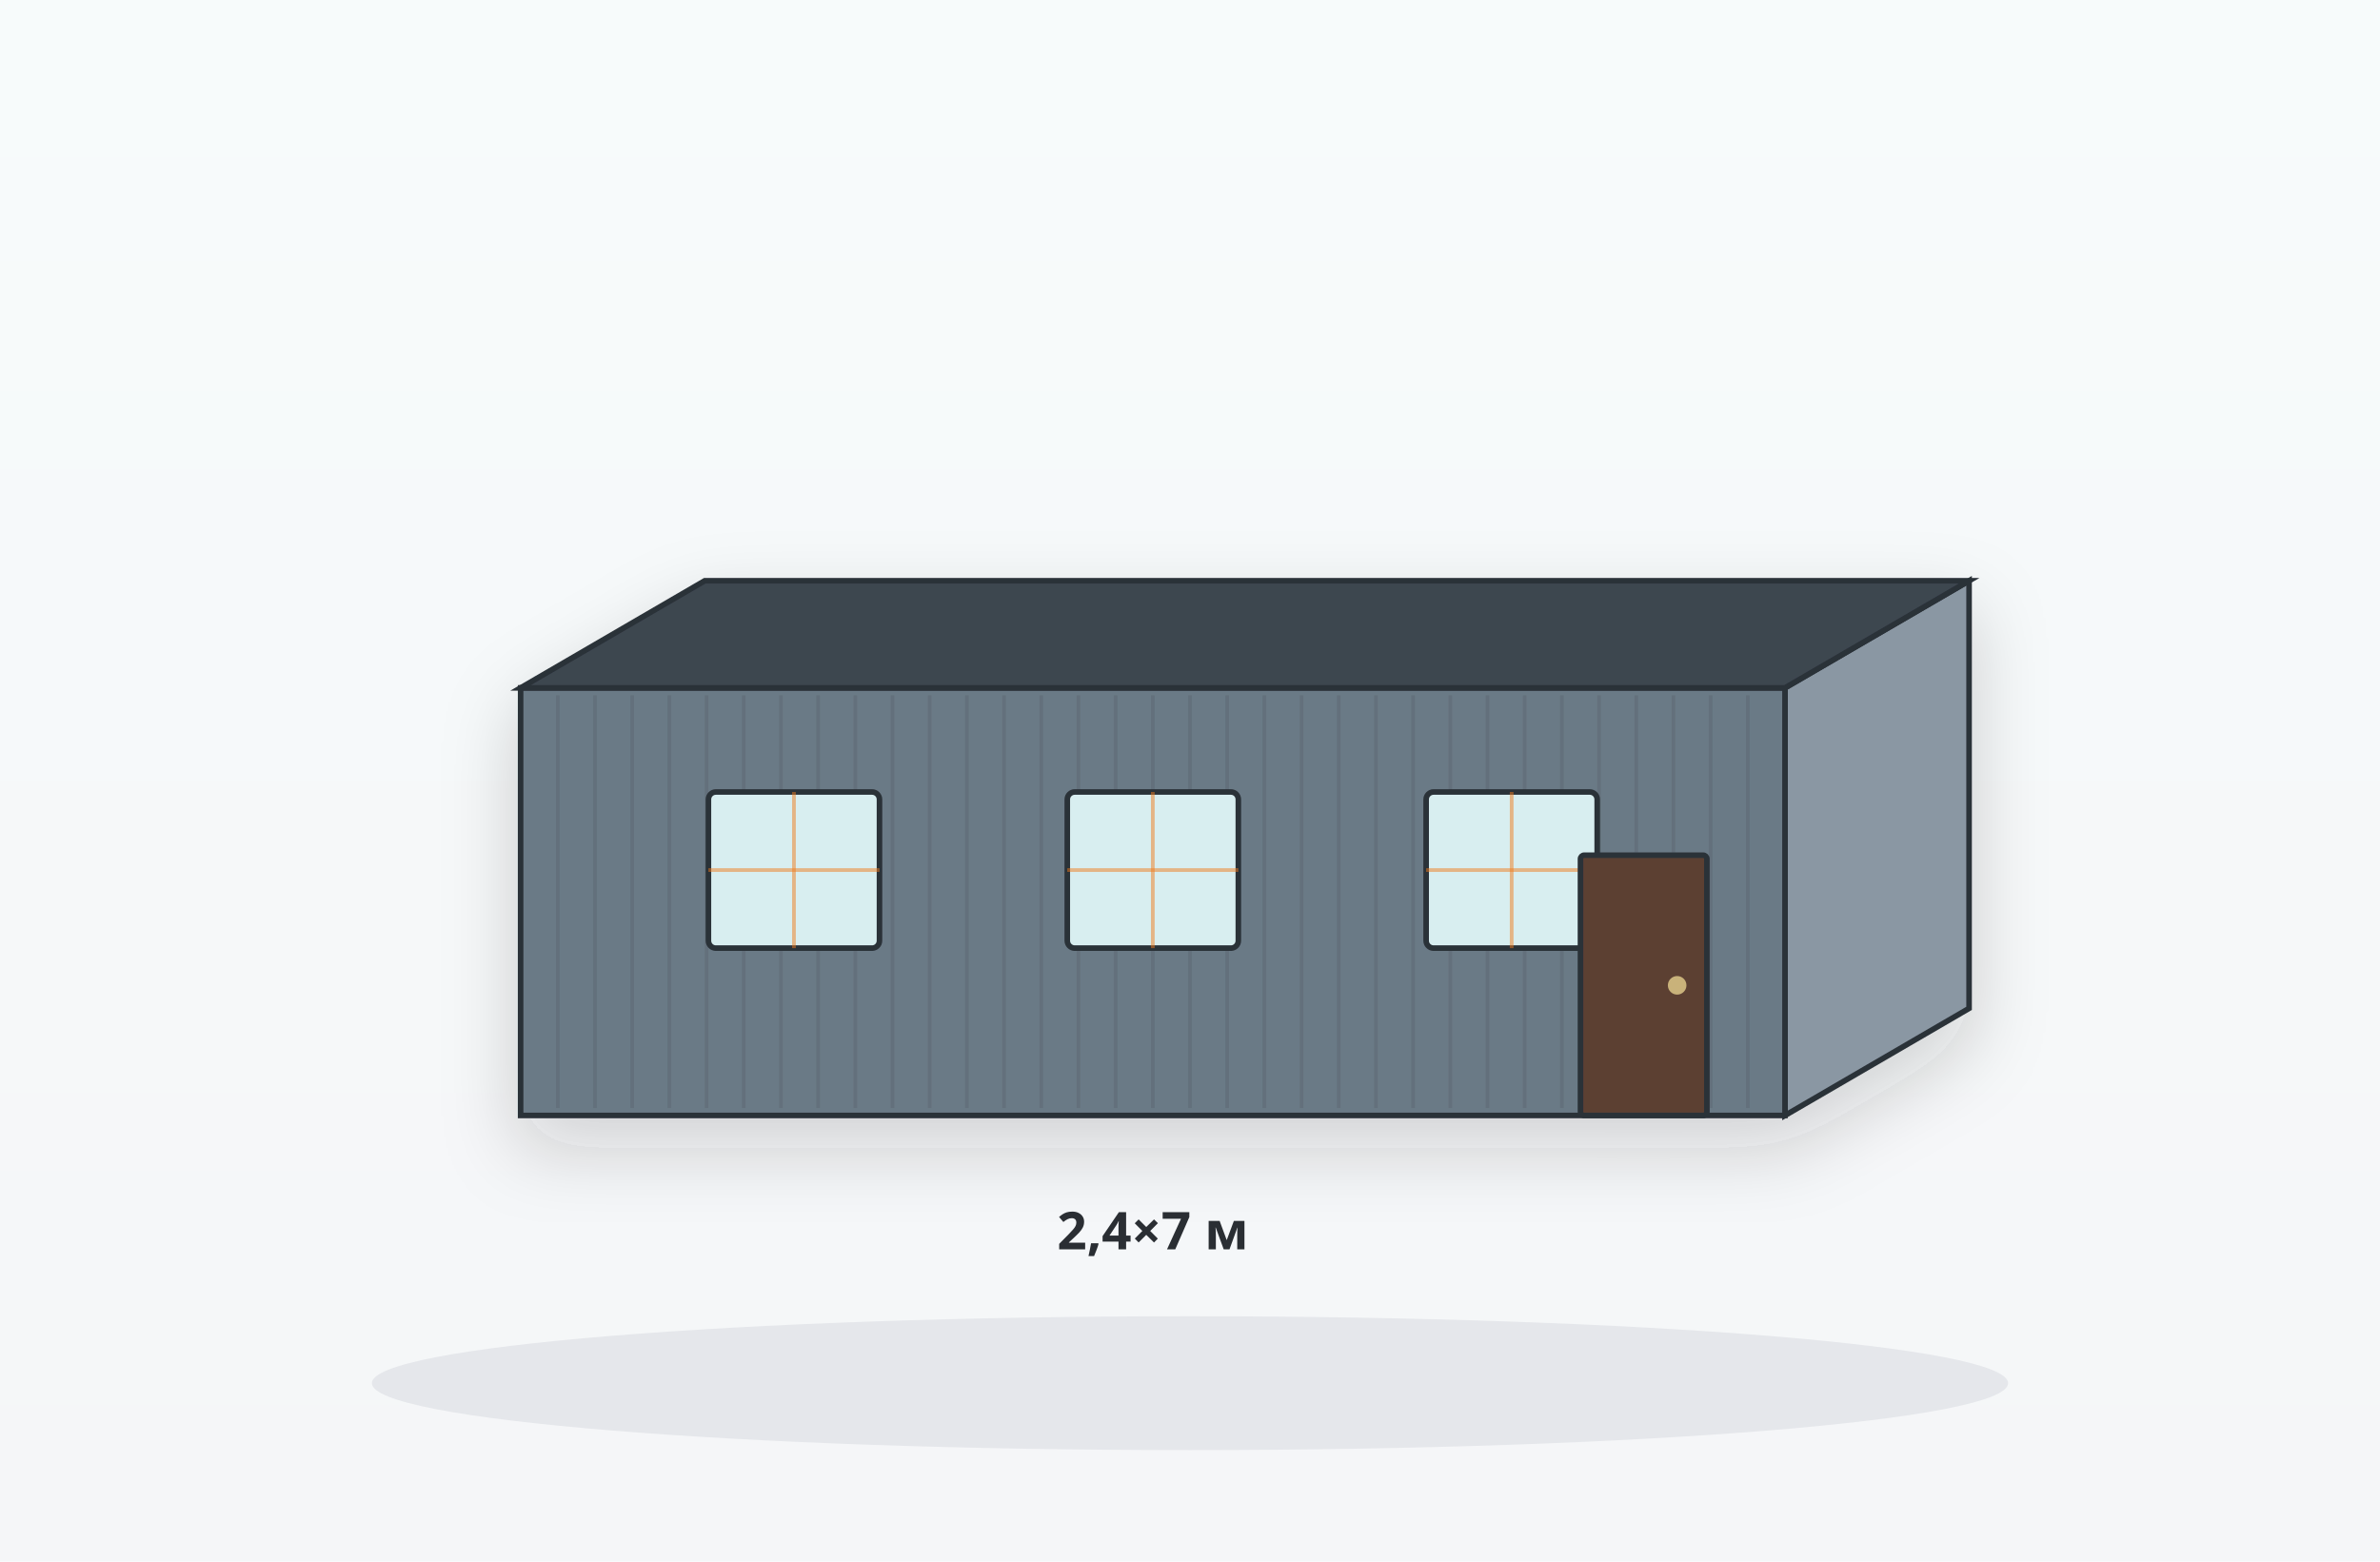
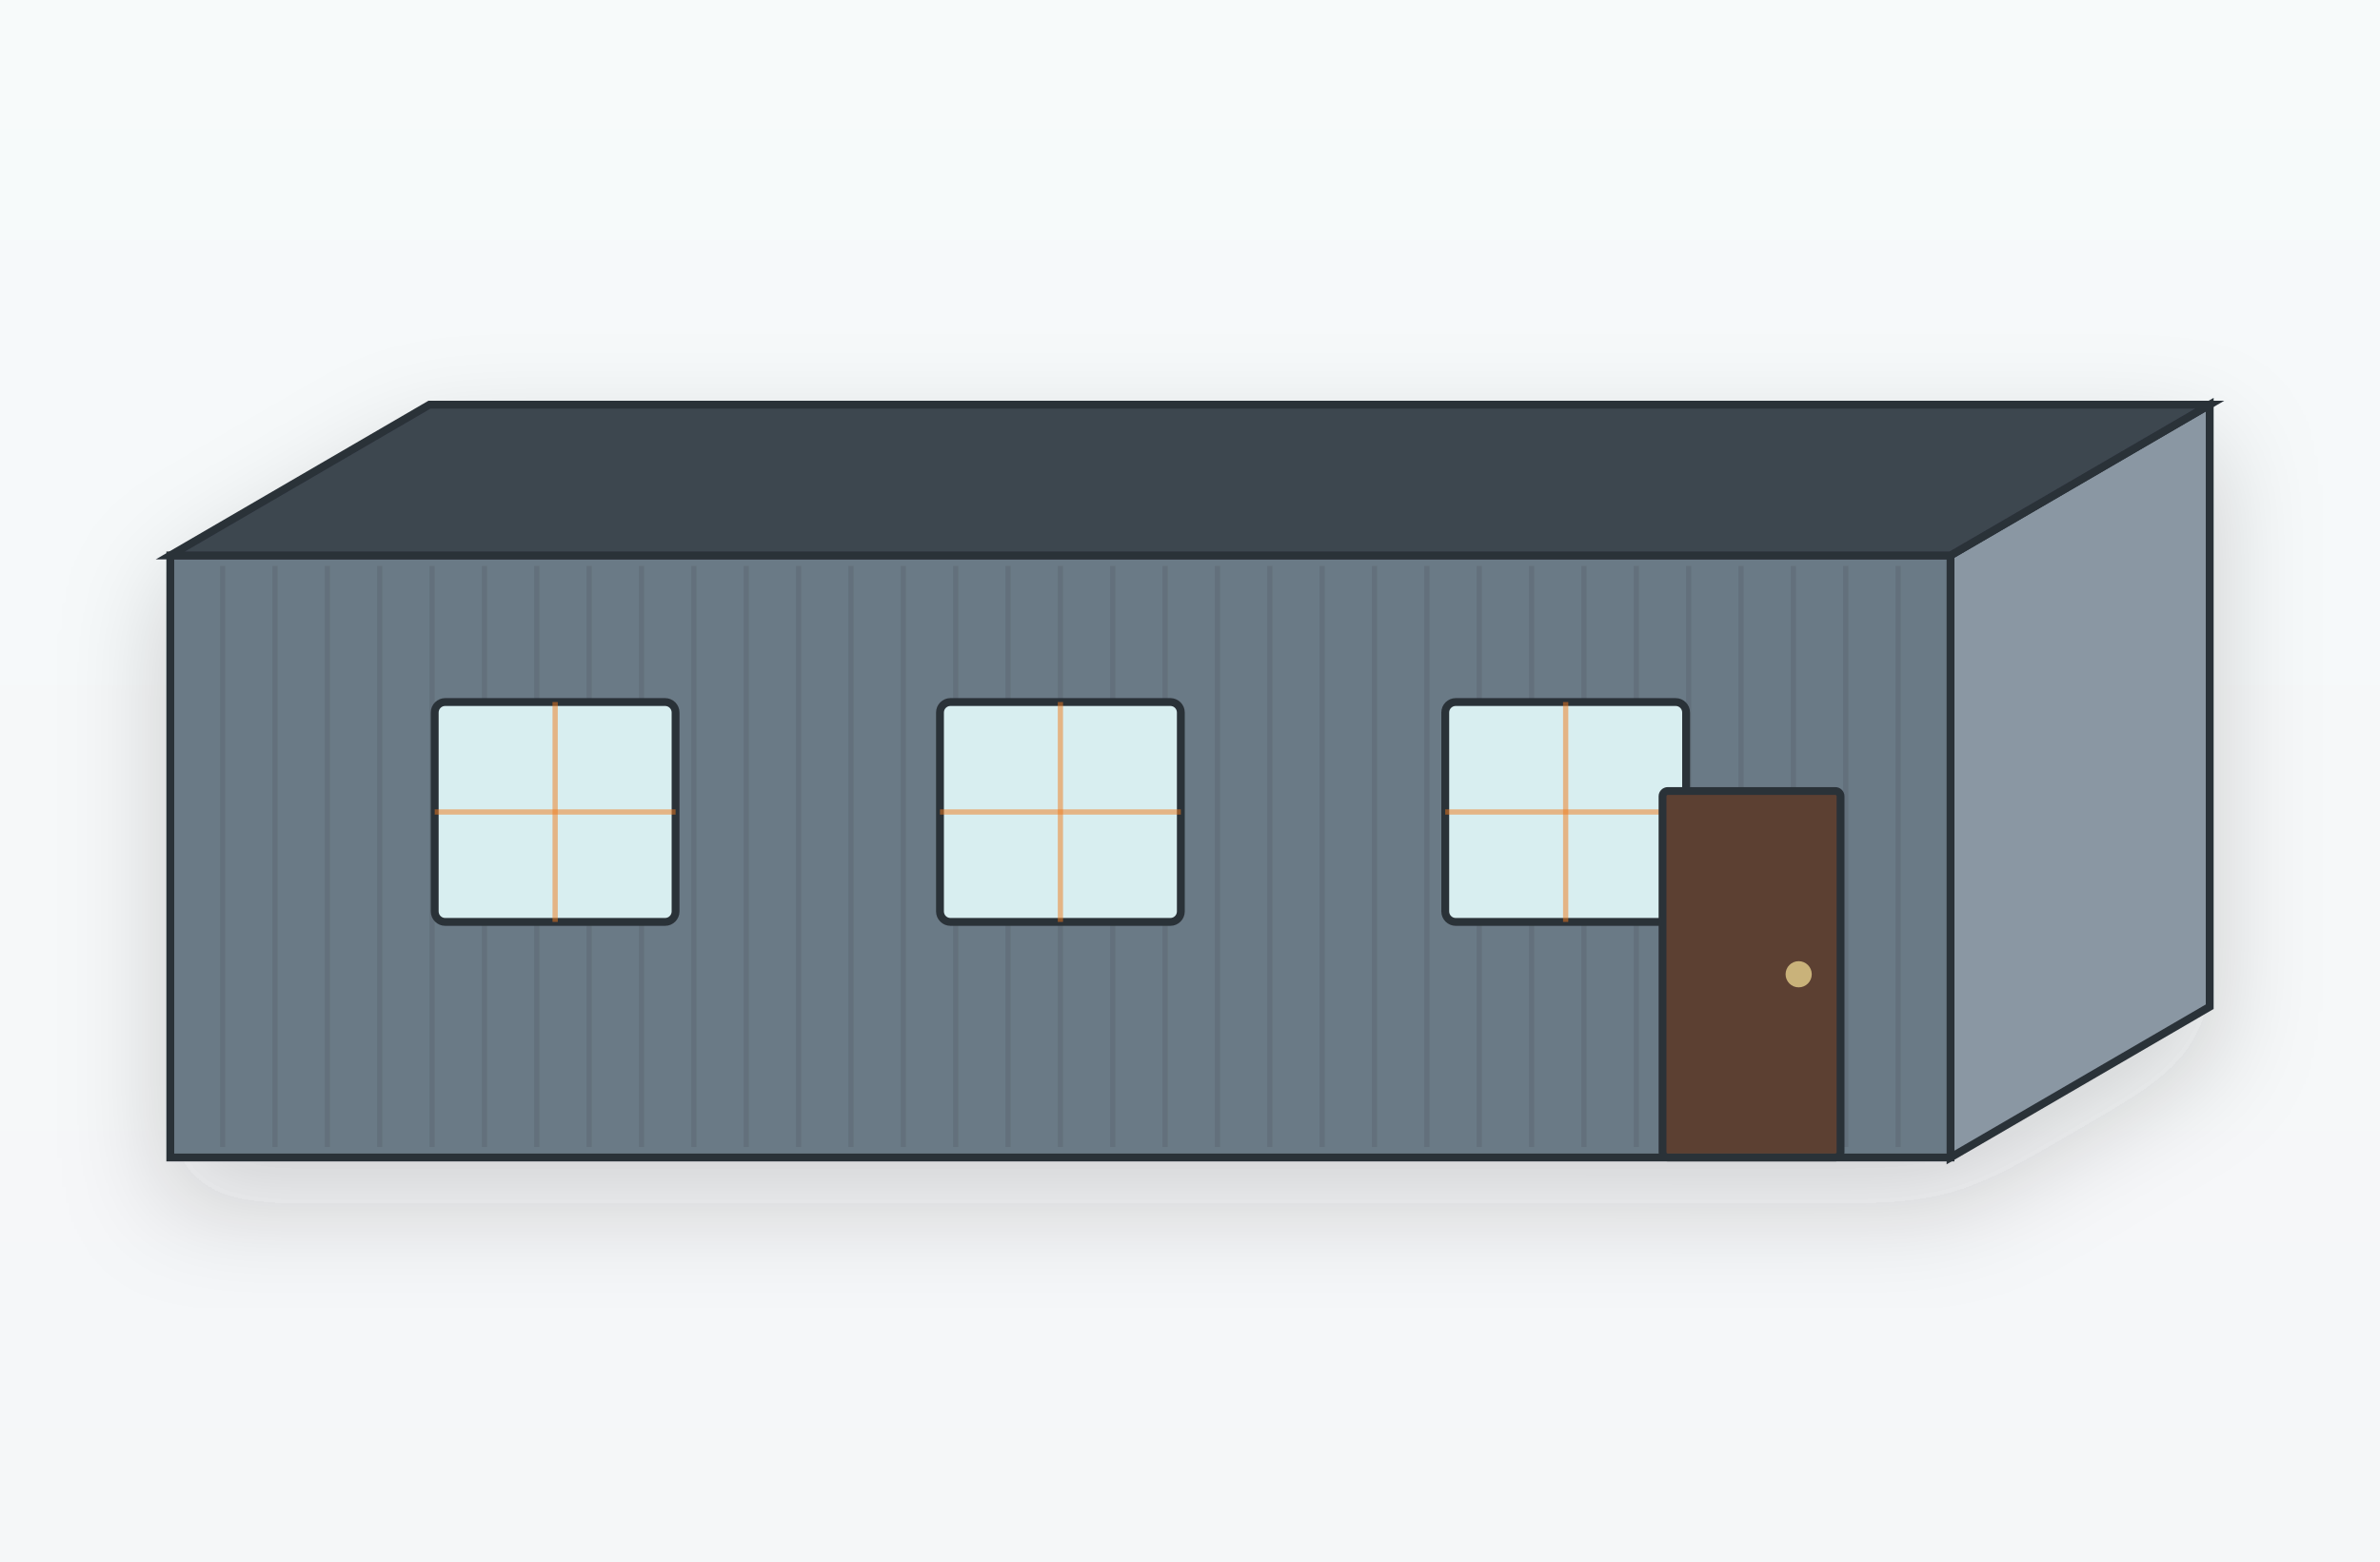
- <svg xmlns="http://www.w3.org/2000/svg" width="640" height="420" viewBox="0 0 640 420">
+ <svg xmlns="http://www.w3.org/2000/svg" width="640" height="420" viewBox="111.0 78.9 447.5 298.3">
  <defs>
    <linearGradient id="gsky" x1="0" y1="0" x2="0" y2="1">
      <stop offset="0%" stop-color="#f7fbfb" />
      <stop offset="100%" stop-color="#F5F6F8" />
    </linearGradient>
    <filter id="sh" x="-20%" y="-20%" width="140%" height="140%">
      <feDropShadow dx="0" dy="8" stdDeviation="10" flood-color="#2A2E33" flood-opacity="0.18" />
    </filter>
  </defs>
  <rect width="640" height="420" fill="url(#gsky)" />
-   <ellipse cx="320" cy="372" rx="220" ry="18" fill="#E5E7EB" />
  <g filter="url(#sh)">
    <polygon points="480,300 529.5,271.2 529.5,156.2 480,185" fill="#8a97a3" stroke="#2a3138" stroke-width="1.5" />
    <polygon points="140,300 480,300 480,185 140,185" fill="#6b7a86" stroke="#2a3138" stroke-width="1.5" />
    <line x1="150" y1="187" x2="150" y2="298" stroke="rgba(0,0,0,0.08)" stroke-width="1" />
    <line x1="160" y1="187" x2="160" y2="298" stroke="rgba(0,0,0,0.08)" stroke-width="1" />
    <line x1="170" y1="187" x2="170" y2="298" stroke="rgba(0,0,0,0.08)" stroke-width="1" />
    <line x1="180" y1="187" x2="180" y2="298" stroke="rgba(0,0,0,0.08)" stroke-width="1" />
    <line x1="190" y1="187" x2="190" y2="298" stroke="rgba(0,0,0,0.08)" stroke-width="1" />
    <line x1="200" y1="187" x2="200" y2="298" stroke="rgba(0,0,0,0.08)" stroke-width="1" />
    <line x1="210" y1="187" x2="210" y2="298" stroke="rgba(0,0,0,0.08)" stroke-width="1" />
    <line x1="220" y1="187" x2="220" y2="298" stroke="rgba(0,0,0,0.08)" stroke-width="1" />
    <line x1="230" y1="187" x2="230" y2="298" stroke="rgba(0,0,0,0.08)" stroke-width="1" />
    <line x1="240" y1="187" x2="240" y2="298" stroke="rgba(0,0,0,0.08)" stroke-width="1" />
    <line x1="250" y1="187" x2="250" y2="298" stroke="rgba(0,0,0,0.08)" stroke-width="1" />
    <line x1="260" y1="187" x2="260" y2="298" stroke="rgba(0,0,0,0.08)" stroke-width="1" />
    <line x1="270" y1="187" x2="270" y2="298" stroke="rgba(0,0,0,0.08)" stroke-width="1" />
    <line x1="280" y1="187" x2="280" y2="298" stroke="rgba(0,0,0,0.08)" stroke-width="1" />
    <line x1="290" y1="187" x2="290" y2="298" stroke="rgba(0,0,0,0.08)" stroke-width="1" />
    <line x1="300" y1="187" x2="300" y2="298" stroke="rgba(0,0,0,0.08)" stroke-width="1" />
    <line x1="310" y1="187" x2="310" y2="298" stroke="rgba(0,0,0,0.08)" stroke-width="1" />
    <line x1="320" y1="187" x2="320" y2="298" stroke="rgba(0,0,0,0.08)" stroke-width="1" />
    <line x1="330" y1="187" x2="330" y2="298" stroke="rgba(0,0,0,0.08)" stroke-width="1" />
    <line x1="340" y1="187" x2="340" y2="298" stroke="rgba(0,0,0,0.08)" stroke-width="1" />
    <line x1="350" y1="187" x2="350" y2="298" stroke="rgba(0,0,0,0.08)" stroke-width="1" />
    <line x1="360" y1="187" x2="360" y2="298" stroke="rgba(0,0,0,0.08)" stroke-width="1" />
    <line x1="370" y1="187" x2="370" y2="298" stroke="rgba(0,0,0,0.08)" stroke-width="1" />
    <line x1="380" y1="187" x2="380" y2="298" stroke="rgba(0,0,0,0.08)" stroke-width="1" />
    <line x1="390" y1="187" x2="390" y2="298" stroke="rgba(0,0,0,0.08)" stroke-width="1" />
    <line x1="400" y1="187" x2="400" y2="298" stroke="rgba(0,0,0,0.08)" stroke-width="1" />
    <line x1="410" y1="187" x2="410" y2="298" stroke="rgba(0,0,0,0.08)" stroke-width="1" />
    <line x1="420" y1="187" x2="420" y2="298" stroke="rgba(0,0,0,0.08)" stroke-width="1" />
    <line x1="430" y1="187" x2="430" y2="298" stroke="rgba(0,0,0,0.08)" stroke-width="1" />
    <line x1="440" y1="187" x2="440" y2="298" stroke="rgba(0,0,0,0.08)" stroke-width="1" />
    <line x1="450" y1="187" x2="450" y2="298" stroke="rgba(0,0,0,0.08)" stroke-width="1" />
    <line x1="460" y1="187" x2="460" y2="298" stroke="rgba(0,0,0,0.08)" stroke-width="1" />
    <line x1="470" y1="187" x2="470" y2="298" stroke="rgba(0,0,0,0.08)" stroke-width="1" />
    <polygon points="140,185 480,185 529.5,156.2 189.5,156.2" fill="#3d4650" stroke="#2a3138" stroke-width="1.5" />
    <rect x="190.5" y="213" width="46" height="42" rx="2" fill="#d8eef0" stroke="#2a3138" stroke-width="1.5" />
    <line x1="213.5" y1="213" x2="213.5" y2="255" stroke="#F07A1A" stroke-width="1" opacity="0.5" />
    <line x1="190.5" y1="234.0" x2="236.5" y2="234.0" stroke="#F07A1A" stroke-width="1" opacity="0.5" />
    <rect x="287.0" y="213" width="46" height="42" rx="2" fill="#d8eef0" stroke="#2a3138" stroke-width="1.5" />
    <line x1="310.0" y1="213" x2="310.0" y2="255" stroke="#F07A1A" stroke-width="1" opacity="0.5" />
    <line x1="287.0" y1="234.0" x2="333.0" y2="234.0" stroke="#F07A1A" stroke-width="1" opacity="0.5" />
    <rect x="383.5" y="213" width="46" height="42" rx="2" fill="#d8eef0" stroke="#2a3138" stroke-width="1.5" />
    <line x1="406.5" y1="213" x2="406.5" y2="255" stroke="#F07A1A" stroke-width="1" opacity="0.5" />
    <line x1="383.5" y1="234.0" x2="429.5" y2="234.0" stroke="#F07A1A" stroke-width="1" opacity="0.5" />
    <rect x="425" y="230" width="34" height="70" rx="1" fill="#5c4033" stroke="#2a3138" stroke-width="1.5" />
    <circle cx="451" cy="265.0" r="2.5" fill="#c9b27a" />
  </g>
-   <text x="310.0" y="336" text-anchor="middle" font-family="system-ui,sans-serif" font-size="14" fill="#2A2E33" font-weight="700">2,4×7 м</text>
</svg>
